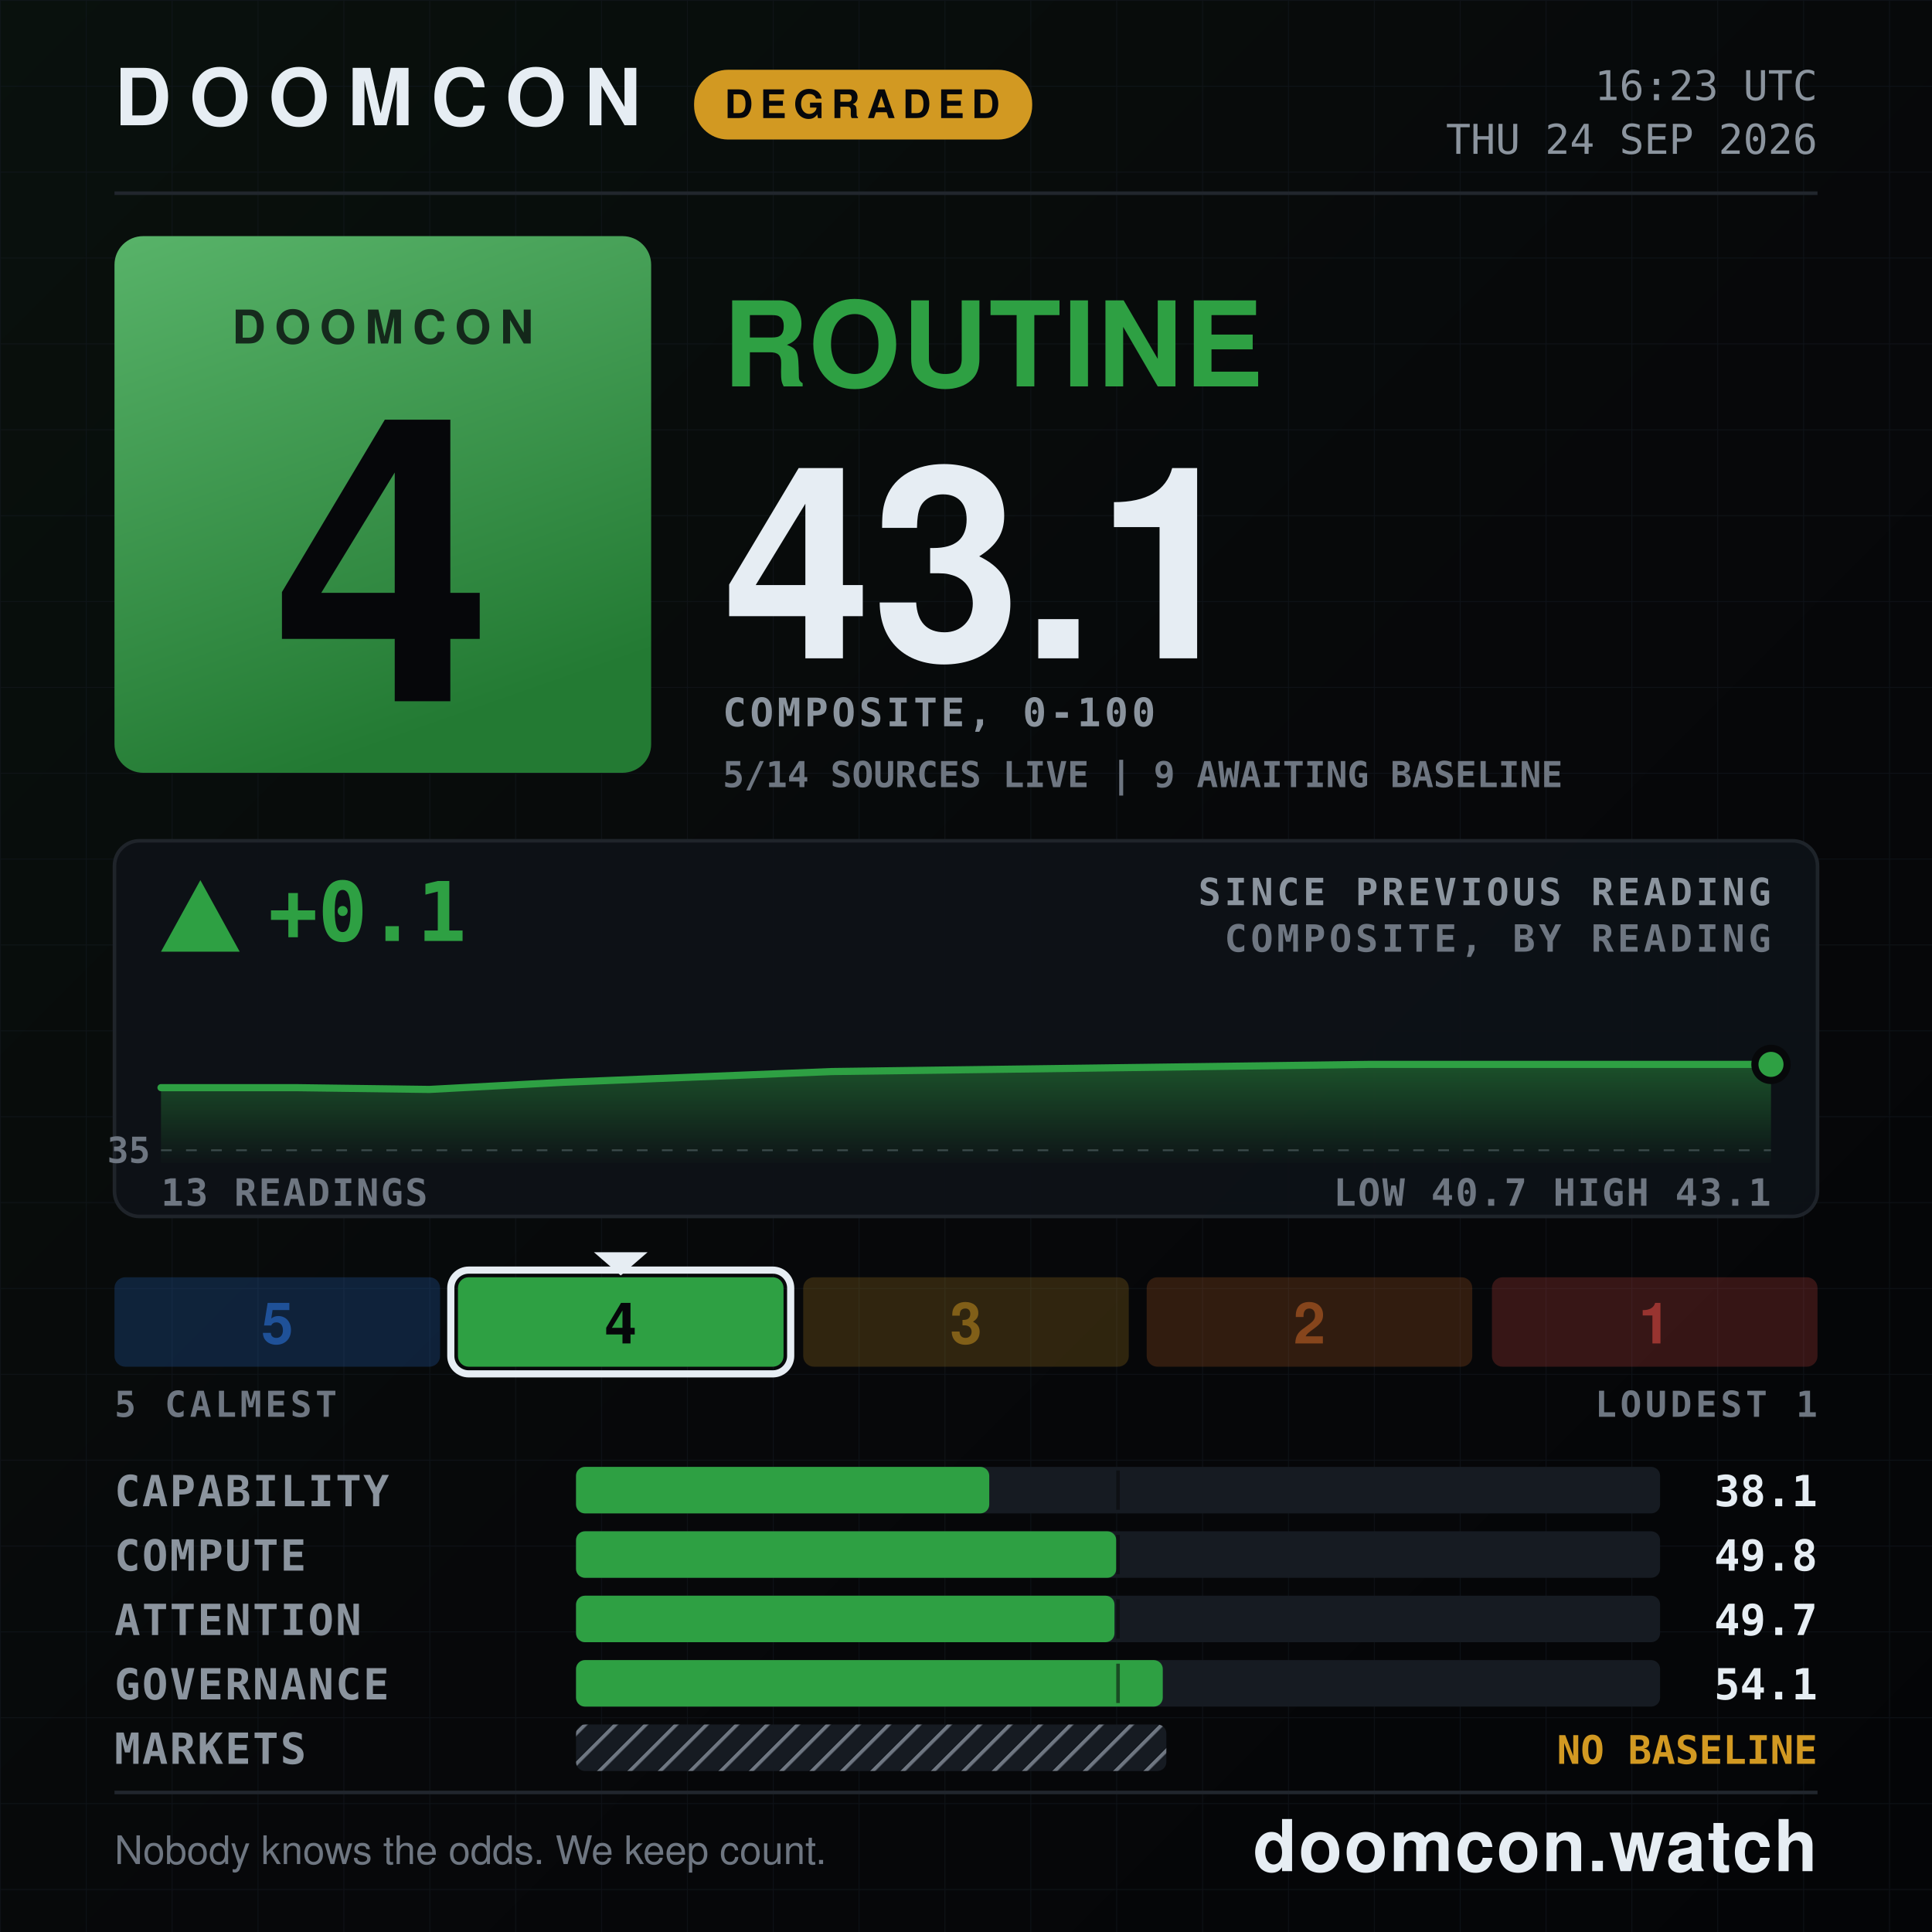
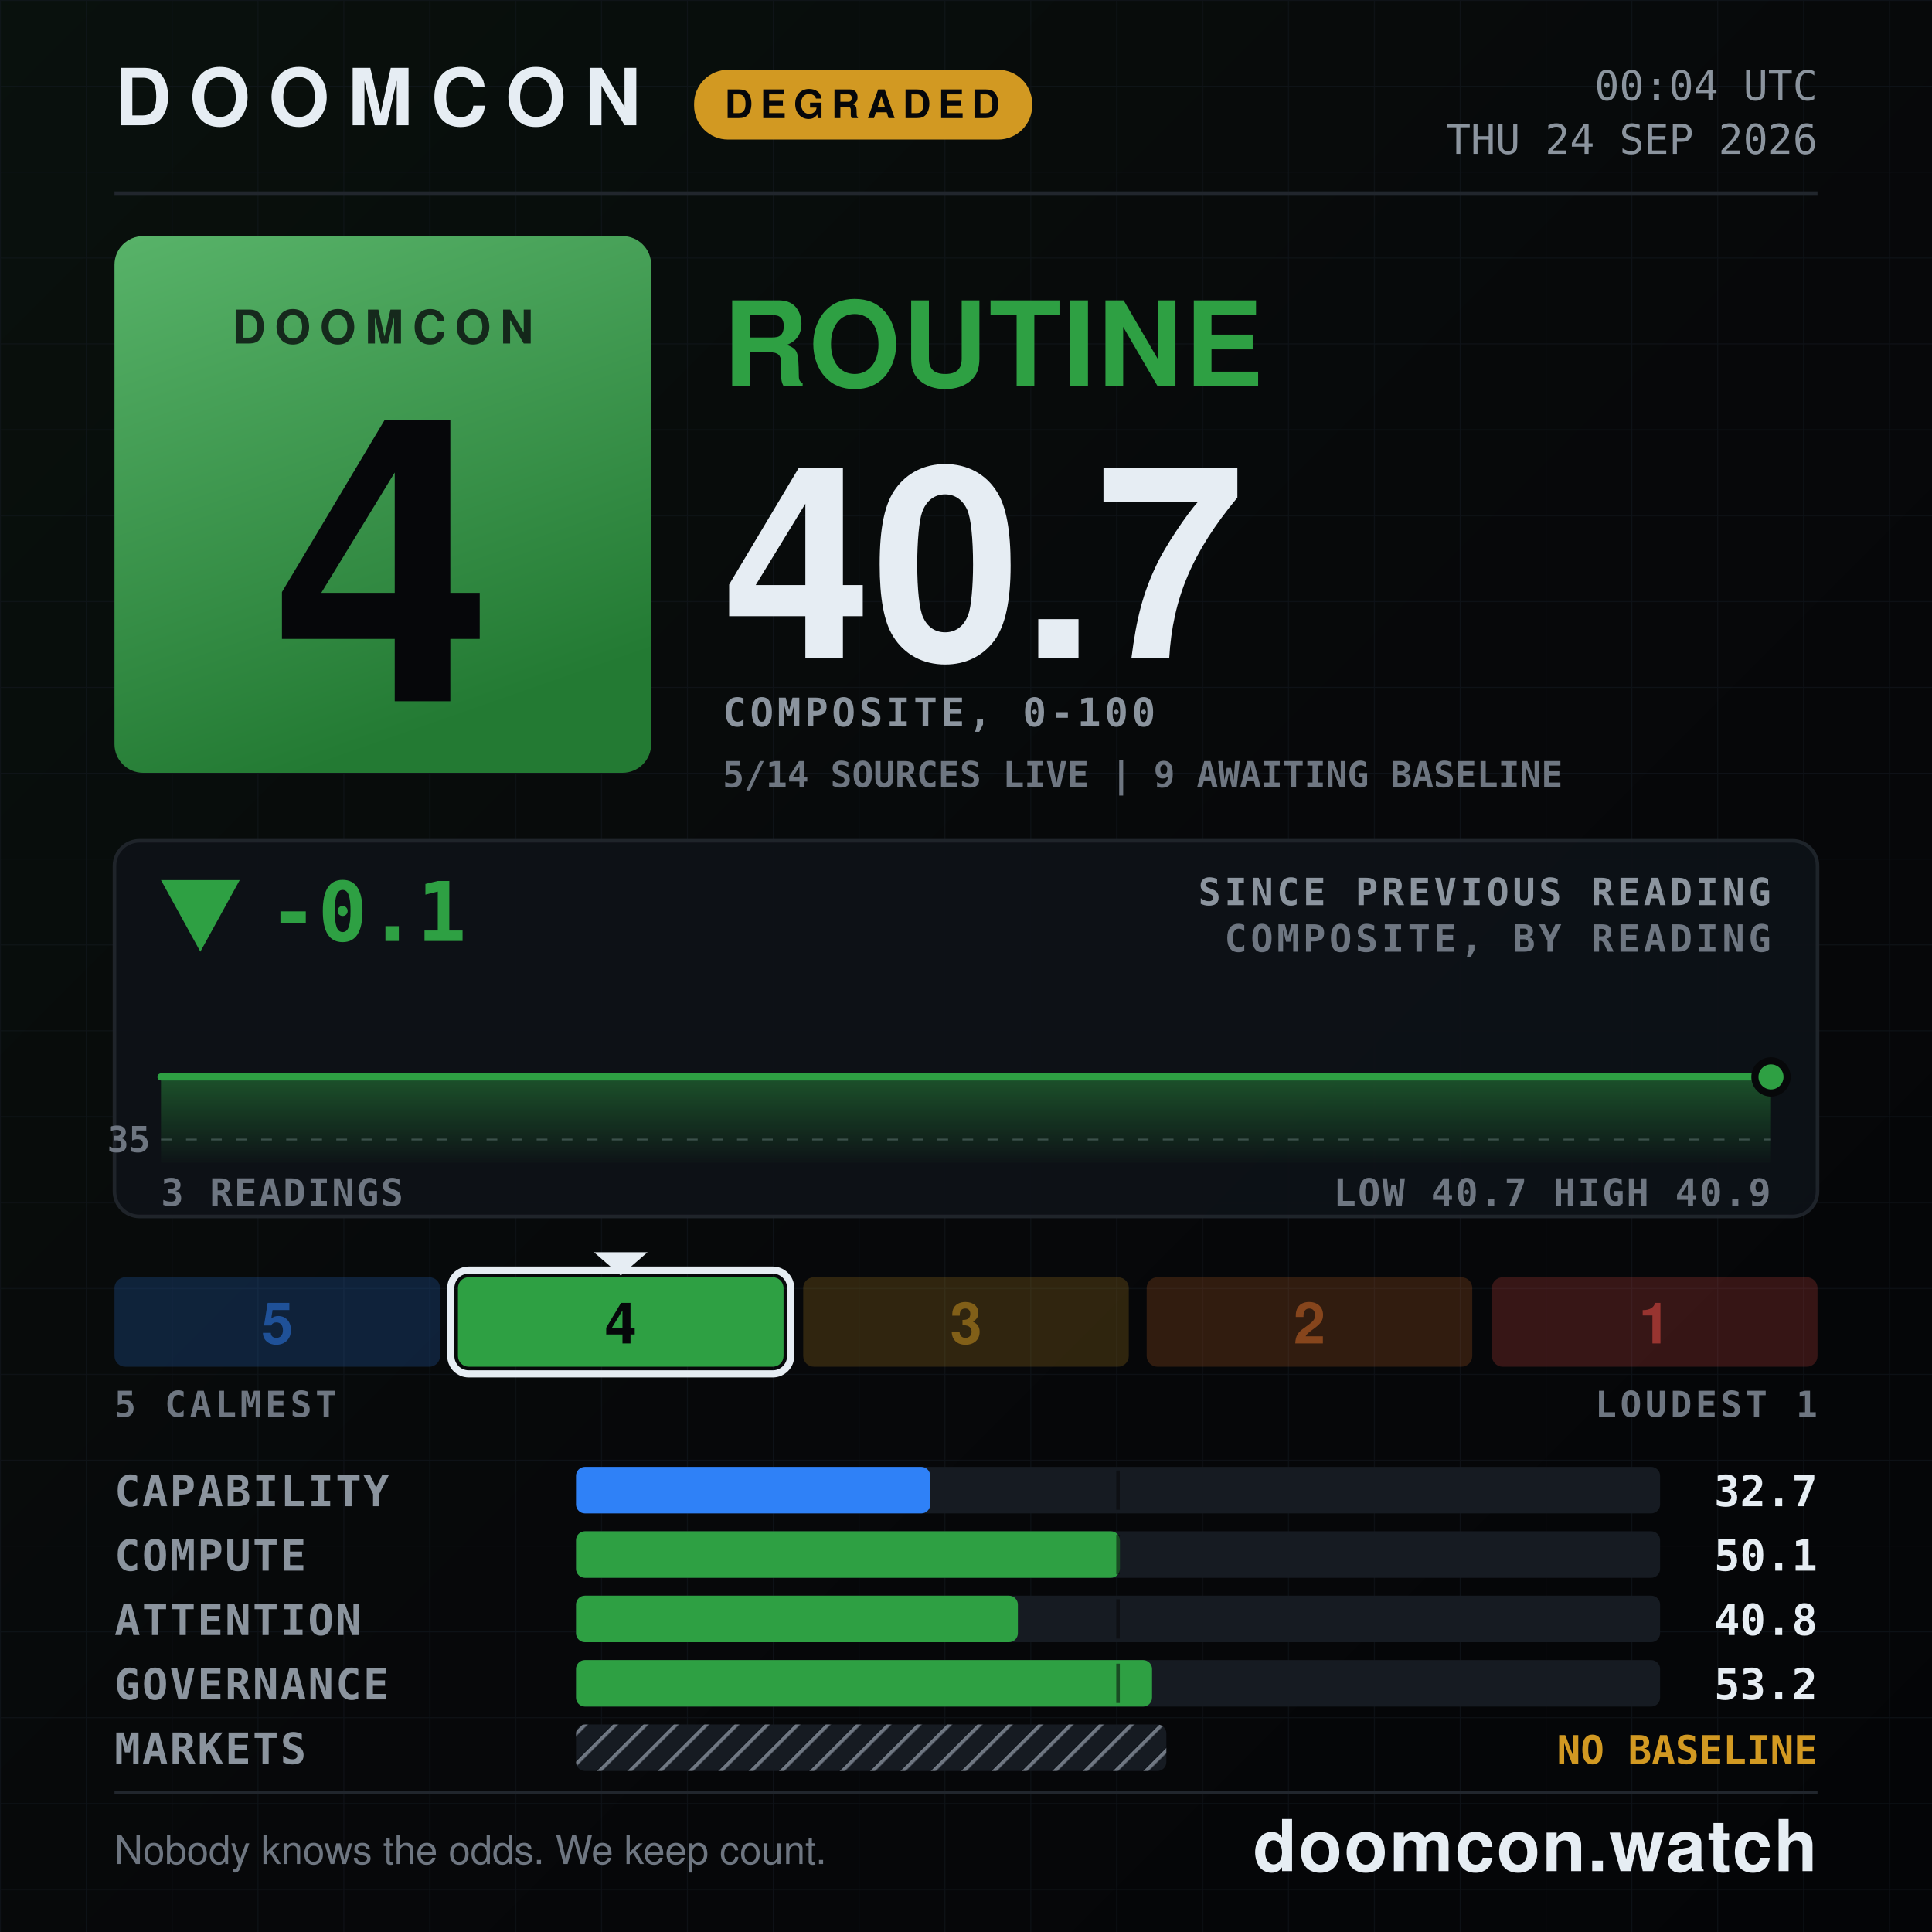
- <svg xmlns="http://www.w3.org/2000/svg" width="1080" height="1080" viewBox="0 0 1080 1080" role="img" aria-label="DOOMCON 4 ROUTINE — 43.1 of 100">
+ <svg xmlns="http://www.w3.org/2000/svg" width="1080" height="1080" viewBox="0 0 1080 1080" role="img" aria-label="DOOMCON 4 ROUTINE — 40.7 of 100">
  <defs>
    <pattern id="dark-hatch" width="12" height="12" patternUnits="userSpaceOnUse" patternTransform="rotate(45)">
      <rect width="12" height="12" fill="#161b22" />
      <line x1="0" y1="0" x2="0" y2="12" stroke="#6e7681" stroke-width="4" />
    </pattern>
    <pattern id="grid" width="48" height="48" patternUnits="userSpaceOnUse">
      <path d="M48 0H0V48" fill="none" stroke="#141a22" stroke-width="1" />
    </pattern>
    <linearGradient id="grad-bg" x1="0" y1="0" x2="1" y2="1">
      <stop offset="0" stop-color="#09110d" />
      <stop offset="0.55" stop-color="#07080a" />
      <stop offset="1" stop-color="#040507" />
    </linearGradient>
    <linearGradient id="grad-chip" x1="0" y1="0" x2="0.35" y2="1">
      <stop offset="0" stop-color="#58b369" />
      <stop offset="1" stop-color="#237a33" />
    </linearGradient>
    <linearGradient id="grad-spark" x1="0" y1="0" x2="0" y2="1">
      <stop offset="0" stop-color="#2ea043" stop-opacity="0.45" />
      <stop offset="1" stop-color="#2ea043" stop-opacity="0.02" />
    </linearGradient>
  </defs>
  <rect x="0" y="0" width="1080" height="1080" fill="url(#grad-bg)" />
  <rect x="0" y="0" width="1080" height="1080" fill="url(#grid)" opacity="0.55" />
  <text x="64" y="70" font-family="ui-sans-serif, system-ui, -apple-system, Segoe UI, Helvetica, Arial, sans-serif" font-size="44" font-weight="800" fill="#e6edf3" text-anchor="start" letter-spacing="10">DOOMCON</text>
  <rect x="388" y="39" width="189" height="39" fill="#d29922" rx="19" />
  <text x="482" y="66" font-family="ui-sans-serif, system-ui, -apple-system, Segoe UI, Helvetica, Arial, sans-serif" font-size="22" font-weight="800" fill="#06070a" text-anchor="middle" letter-spacing="4">DEGRADED</text>
-   <text x="1016" y="56" font-family="ui-monospace, SFMono-Regular, Menlo, DejaVu Sans Mono, Consolas, monospace" font-size="23" font-weight="500" fill="#8b949e" text-anchor="end">16:23 UTC</text>
+   <text x="1016" y="56" font-family="ui-monospace, SFMono-Regular, Menlo, DejaVu Sans Mono, Consolas, monospace" font-size="23" font-weight="500" fill="#8b949e" text-anchor="end">00:04 UTC</text>
  <text x="1016" y="86" font-family="ui-monospace, SFMono-Regular, Menlo, DejaVu Sans Mono, Consolas, monospace" font-size="23" font-weight="500" fill="#8b949e" text-anchor="end">THU 24 SEP 2026</text>
  <line x1="64" y1="108" x2="1016" y2="108" stroke="#21262d" stroke-width="2" />
  <rect x="64" y="132" width="300" height="300" fill="url(#grad-chip)" rx="16" />
  <text x="214" y="192" font-family="ui-sans-serif, system-ui, -apple-system, Segoe UI, Helvetica, Arial, sans-serif" font-size="26" font-weight="800" fill="#06070a" text-anchor="middle" letter-spacing="5" opacity="0.78">DOOMCON</text>
  <text x="214" y="392" font-family="ui-sans-serif, system-ui, -apple-system, Segoe UI, Helvetica, Arial, sans-serif" font-size="222" font-weight="800" fill="#06070a" text-anchor="middle">4</text>
  <text x="404" y="216" font-family="ui-sans-serif, system-ui, -apple-system, Segoe UI, Helvetica, Arial, sans-serif" font-size="66" font-weight="800" fill="#2ea043" text-anchor="start" letter-spacing="1">ROUTINE</text>
-   <text x="404" y="368" font-family="ui-sans-serif, system-ui, -apple-system, Segoe UI, Helvetica, Arial, sans-serif" font-size="150" font-weight="800" fill="#e6edf3" text-anchor="start">43.1</text>
+   <text x="404" y="368" font-family="ui-sans-serif, system-ui, -apple-system, Segoe UI, Helvetica, Arial, sans-serif" font-size="150" font-weight="800" fill="#e6edf3" text-anchor="start">40.7</text>
  <text x="404" y="406" font-family="ui-monospace, SFMono-Regular, Menlo, DejaVu Sans Mono, Consolas, monospace" font-size="22" font-weight="600" fill="#8b949e" text-anchor="start" letter-spacing="2">COMPOSITE, 0-100</text>
  <text x="404" y="440" font-family="ui-monospace, SFMono-Regular, Menlo, DejaVu Sans Mono, Consolas, monospace" font-size="20" font-weight="600" fill="#6e7681" text-anchor="start">5/14 SOURCES LIVE  |  9 AWAITING BASELINE</text>
  <rect x="64" y="470" width="952" height="210" fill="#0d1117" rx="14" stroke="#21262d" stroke-width="2" opacity="0.92" />
-   <polygon points="112,492 90,532 134,532" fill="#2ea043" />
-   <text x="150" y="526" font-family="ui-monospace, SFMono-Regular, Menlo, DejaVu Sans Mono, Consolas, monospace" font-size="46" font-weight="800" fill="#2ea043" text-anchor="start">+0.1</text>
+   <polygon points="112,532 90,492 134,492" fill="#2ea043" />
+   <text x="150" y="526" font-family="ui-monospace, SFMono-Regular, Menlo, DejaVu Sans Mono, Consolas, monospace" font-size="46" font-weight="800" fill="#2ea043" text-anchor="start">-0.1</text>
  <text x="990" y="506" font-family="ui-monospace, SFMono-Regular, Menlo, DejaVu Sans Mono, Consolas, monospace" font-size="21" font-weight="600" fill="#8b949e" text-anchor="end" letter-spacing="2">SINCE PREVIOUS READING</text>
  <text x="990" y="532" font-family="ui-monospace, SFMono-Regular, Menlo, DejaVu Sans Mono, Consolas, monospace" font-size="21" font-weight="600" fill="#6e7681" text-anchor="end" letter-spacing="2">COMPOSITE, BY READING</text>
-   <line x1="90" y1="643" x2="990" y2="643" stroke="#6e7681" stroke-width="1" stroke-dasharray="6 8" opacity="0.5" />
-   <text x="84" y="650" font-family="ui-monospace, SFMono-Regular, Menlo, DejaVu Sans Mono, Consolas, monospace" font-size="20" font-weight="600" fill="#6e7681" text-anchor="end">35</text>
-   <path d="M90 608 L165 608 L240 609 L315 605 L390 602 L465 599 L540 598 L615 597 L690 596 L765 595 L840 595 L915 595 L990 595 L990 650 L90 650 Z" fill="url(#grad-spark)" />
-   <path d="M90 608 L165 608 L240 609 L315 605 L390 602 L465 599 L540 598 L615 597 L690 596 L765 595 L840 595 L915 595 L990 595" fill="none" stroke="#2ea043" stroke-width="4" stroke-linejoin="round" stroke-linecap="round" />
-   <circle cx="990" cy="595" r="9" fill="#2ea043" stroke="#07080a" stroke-width="4" />
-   <text x="90" y="674" font-family="ui-monospace, SFMono-Regular, Menlo, DejaVu Sans Mono, Consolas, monospace" font-size="21" font-weight="600" fill="#6e7681" text-anchor="start" letter-spacing="1">13 READINGS</text>
-   <text x="990" y="674" font-family="ui-monospace, SFMono-Regular, Menlo, DejaVu Sans Mono, Consolas, monospace" font-size="21" font-weight="600" fill="#6e7681" text-anchor="end" letter-spacing="1">LOW 40.7  HIGH 43.1</text>
+   <line x1="90" y1="637" x2="990" y2="637" stroke="#6e7681" stroke-width="1" stroke-dasharray="6 8" opacity="0.5" />
+   <text x="84" y="644" font-family="ui-monospace, SFMono-Regular, Menlo, DejaVu Sans Mono, Consolas, monospace" font-size="20" font-weight="600" fill="#6e7681" text-anchor="end">35</text>
+   <path d="M90 602 L540 602 L990 602 L990 650 L90 650 Z" fill="url(#grad-spark)" />
+   <path d="M90 602 L540 602 L990 602" fill="none" stroke="#2ea043" stroke-width="4" stroke-linejoin="round" stroke-linecap="round" />
+   <circle cx="990" cy="602" r="9" fill="#2ea043" stroke="#07080a" stroke-width="4" />
+   <text x="90" y="674" font-family="ui-monospace, SFMono-Regular, Menlo, DejaVu Sans Mono, Consolas, monospace" font-size="21" font-weight="600" fill="#6e7681" text-anchor="start" letter-spacing="1">3 READINGS</text>
+   <text x="990" y="674" font-family="ui-monospace, SFMono-Regular, Menlo, DejaVu Sans Mono, Consolas, monospace" font-size="21" font-weight="600" fill="#6e7681" text-anchor="end" letter-spacing="1">LOW 40.7  HIGH 40.9</text>
  <rect x="64" y="714" width="182" height="50" fill="#2f81f7" rx="6" opacity="0.2" />
  <text x="155" y="751" font-family="ui-sans-serif, system-ui, -apple-system, Segoe UI, Helvetica, Arial, sans-serif" font-size="32" font-weight="800" fill="#1f5198" text-anchor="middle">5</text>
  <rect x="256" y="714" width="182" height="50" fill="#2ea043" rx="6" opacity="1" />
  <rect x="252" y="710" width="190" height="58" fill="none" rx="10" stroke="#e6edf3" stroke-width="4" />
  <polygon points="332,700 362,700 347,713" fill="#e6edf3" />
  <text x="347" y="751" font-family="ui-sans-serif, system-ui, -apple-system, Segoe UI, Helvetica, Arial, sans-serif" font-size="32" font-weight="800" fill="#06070a" text-anchor="middle">4</text>
  <rect x="449" y="714" width="182" height="50" fill="#d29922" rx="6" opacity="0.2" />
  <text x="540" y="751" font-family="ui-sans-serif, system-ui, -apple-system, Segoe UI, Helvetica, Arial, sans-serif" font-size="32" font-weight="800" fill="#815f18" text-anchor="middle">3</text>
  <rect x="641" y="714" width="182" height="50" fill="#db6d28" rx="6" opacity="0.2" />
  <text x="732" y="751" font-family="ui-sans-serif, system-ui, -apple-system, Segoe UI, Helvetica, Arial, sans-serif" font-size="32" font-weight="800" fill="#86451c" text-anchor="middle">2</text>
  <rect x="834" y="714" width="182" height="50" fill="#f85149" rx="6" opacity="0.2" />
  <text x="925" y="751" font-family="ui-sans-serif, system-ui, -apple-system, Segoe UI, Helvetica, Arial, sans-serif" font-size="32" font-weight="800" fill="#983430" text-anchor="middle">1</text>
  <text x="64" y="792" font-family="ui-monospace, SFMono-Regular, Menlo, DejaVu Sans Mono, Consolas, monospace" font-size="20" font-weight="600" fill="#6e7681" text-anchor="start" letter-spacing="2">5 CALMEST</text>
  <text x="1016" y="792" font-family="ui-monospace, SFMono-Regular, Menlo, DejaVu Sans Mono, Consolas, monospace" font-size="20" font-weight="600" fill="#6e7681" text-anchor="end" letter-spacing="2">LOUDEST 1</text>
  <text x="64" y="842" font-family="ui-monospace, SFMono-Regular, Menlo, DejaVu Sans Mono, Consolas, monospace" font-size="24" font-weight="600" fill="#8b949e" text-anchor="start" letter-spacing="1">CAPABILITY</text>
  <rect x="322" y="820" width="606" height="26" fill="#161b22" rx="5" />
-   <rect x="322" y="820" width="231" height="26" fill="#2ea043" rx="5" />
+   <rect x="322" y="820" width="198" height="26" fill="#2f81f7" rx="5" />
  <line x1="625" y1="822" x2="625" y2="844" stroke="#07080a" stroke-width="2" opacity="0.55" />
-   <text x="1016" y="842" font-family="ui-monospace, SFMono-Regular, Menlo, DejaVu Sans Mono, Consolas, monospace" font-size="24" font-weight="700" fill="#e6edf3" text-anchor="end">38.1</text>
+   <text x="1016" y="842" font-family="ui-monospace, SFMono-Regular, Menlo, DejaVu Sans Mono, Consolas, monospace" font-size="24" font-weight="700" fill="#e6edf3" text-anchor="end">32.7</text>
  <text x="64" y="878" font-family="ui-monospace, SFMono-Regular, Menlo, DejaVu Sans Mono, Consolas, monospace" font-size="24" font-weight="600" fill="#8b949e" text-anchor="start" letter-spacing="1">COMPUTE</text>
  <rect x="322" y="856" width="606" height="26" fill="#161b22" rx="5" />
-   <rect x="322" y="856" width="302" height="26" fill="#2ea043" rx="5" />
+   <rect x="322" y="856" width="304" height="26" fill="#2ea043" rx="5" />
  <line x1="625" y1="858" x2="625" y2="880" stroke="#07080a" stroke-width="2" opacity="0.55" />
-   <text x="1016" y="878" font-family="ui-monospace, SFMono-Regular, Menlo, DejaVu Sans Mono, Consolas, monospace" font-size="24" font-weight="700" fill="#e6edf3" text-anchor="end">49.8</text>
+   <text x="1016" y="878" font-family="ui-monospace, SFMono-Regular, Menlo, DejaVu Sans Mono, Consolas, monospace" font-size="24" font-weight="700" fill="#e6edf3" text-anchor="end">50.1</text>
  <text x="64" y="914" font-family="ui-monospace, SFMono-Regular, Menlo, DejaVu Sans Mono, Consolas, monospace" font-size="24" font-weight="600" fill="#8b949e" text-anchor="start" letter-spacing="1">ATTENTION</text>
  <rect x="322" y="892" width="606" height="26" fill="#161b22" rx="5" />
-   <rect x="322" y="892" width="301" height="26" fill="#2ea043" rx="5" />
+   <rect x="322" y="892" width="247" height="26" fill="#2ea043" rx="5" />
  <line x1="625" y1="894" x2="625" y2="916" stroke="#07080a" stroke-width="2" opacity="0.55" />
-   <text x="1016" y="914" font-family="ui-monospace, SFMono-Regular, Menlo, DejaVu Sans Mono, Consolas, monospace" font-size="24" font-weight="700" fill="#e6edf3" text-anchor="end">49.7</text>
+   <text x="1016" y="914" font-family="ui-monospace, SFMono-Regular, Menlo, DejaVu Sans Mono, Consolas, monospace" font-size="24" font-weight="700" fill="#e6edf3" text-anchor="end">40.8</text>
  <text x="64" y="950" font-family="ui-monospace, SFMono-Regular, Menlo, DejaVu Sans Mono, Consolas, monospace" font-size="24" font-weight="600" fill="#8b949e" text-anchor="start" letter-spacing="1">GOVERNANCE</text>
  <rect x="322" y="928" width="606" height="26" fill="#161b22" rx="5" />
-   <rect x="322" y="928" width="328" height="26" fill="#2ea043" rx="5" />
+   <rect x="322" y="928" width="322" height="26" fill="#2ea043" rx="5" />
  <line x1="625" y1="930" x2="625" y2="952" stroke="#07080a" stroke-width="2" opacity="0.55" />
-   <text x="1016" y="950" font-family="ui-monospace, SFMono-Regular, Menlo, DejaVu Sans Mono, Consolas, monospace" font-size="24" font-weight="700" fill="#e6edf3" text-anchor="end">54.1</text>
+   <text x="1016" y="950" font-family="ui-monospace, SFMono-Regular, Menlo, DejaVu Sans Mono, Consolas, monospace" font-size="24" font-weight="700" fill="#e6edf3" text-anchor="end">53.2</text>
  <text x="64" y="986" font-family="ui-monospace, SFMono-Regular, Menlo, DejaVu Sans Mono, Consolas, monospace" font-size="24" font-weight="600" fill="#8b949e" text-anchor="start" letter-spacing="1">MARKETS</text>
  <rect x="322" y="964" width="330" height="26" fill="url(#dark-hatch)" rx="5" />
  <text x="1016" y="986" font-family="ui-monospace, SFMono-Regular, Menlo, DejaVu Sans Mono, Consolas, monospace" font-size="22" font-weight="800" fill="#d29922" text-anchor="end">NO BASELINE</text>
  <line x1="64" y1="1002" x2="1016" y2="1002" stroke="#21262d" stroke-width="2" />
  <text x="64" y="1042" font-family="ui-sans-serif, system-ui, -apple-system, Segoe UI, Helvetica, Arial, sans-serif" font-size="22" font-weight="500" fill="#6e7681" text-anchor="start">Nobody knows the odds. We keep count.</text>
  <text x="1016" y="1046" font-family="ui-sans-serif, system-ui, -apple-system, Segoe UI, Helvetica, Arial, sans-serif" font-size="40" font-weight="800" fill="#e6edf3" text-anchor="end" letter-spacing="1">doomcon.watch</text>
</svg>
